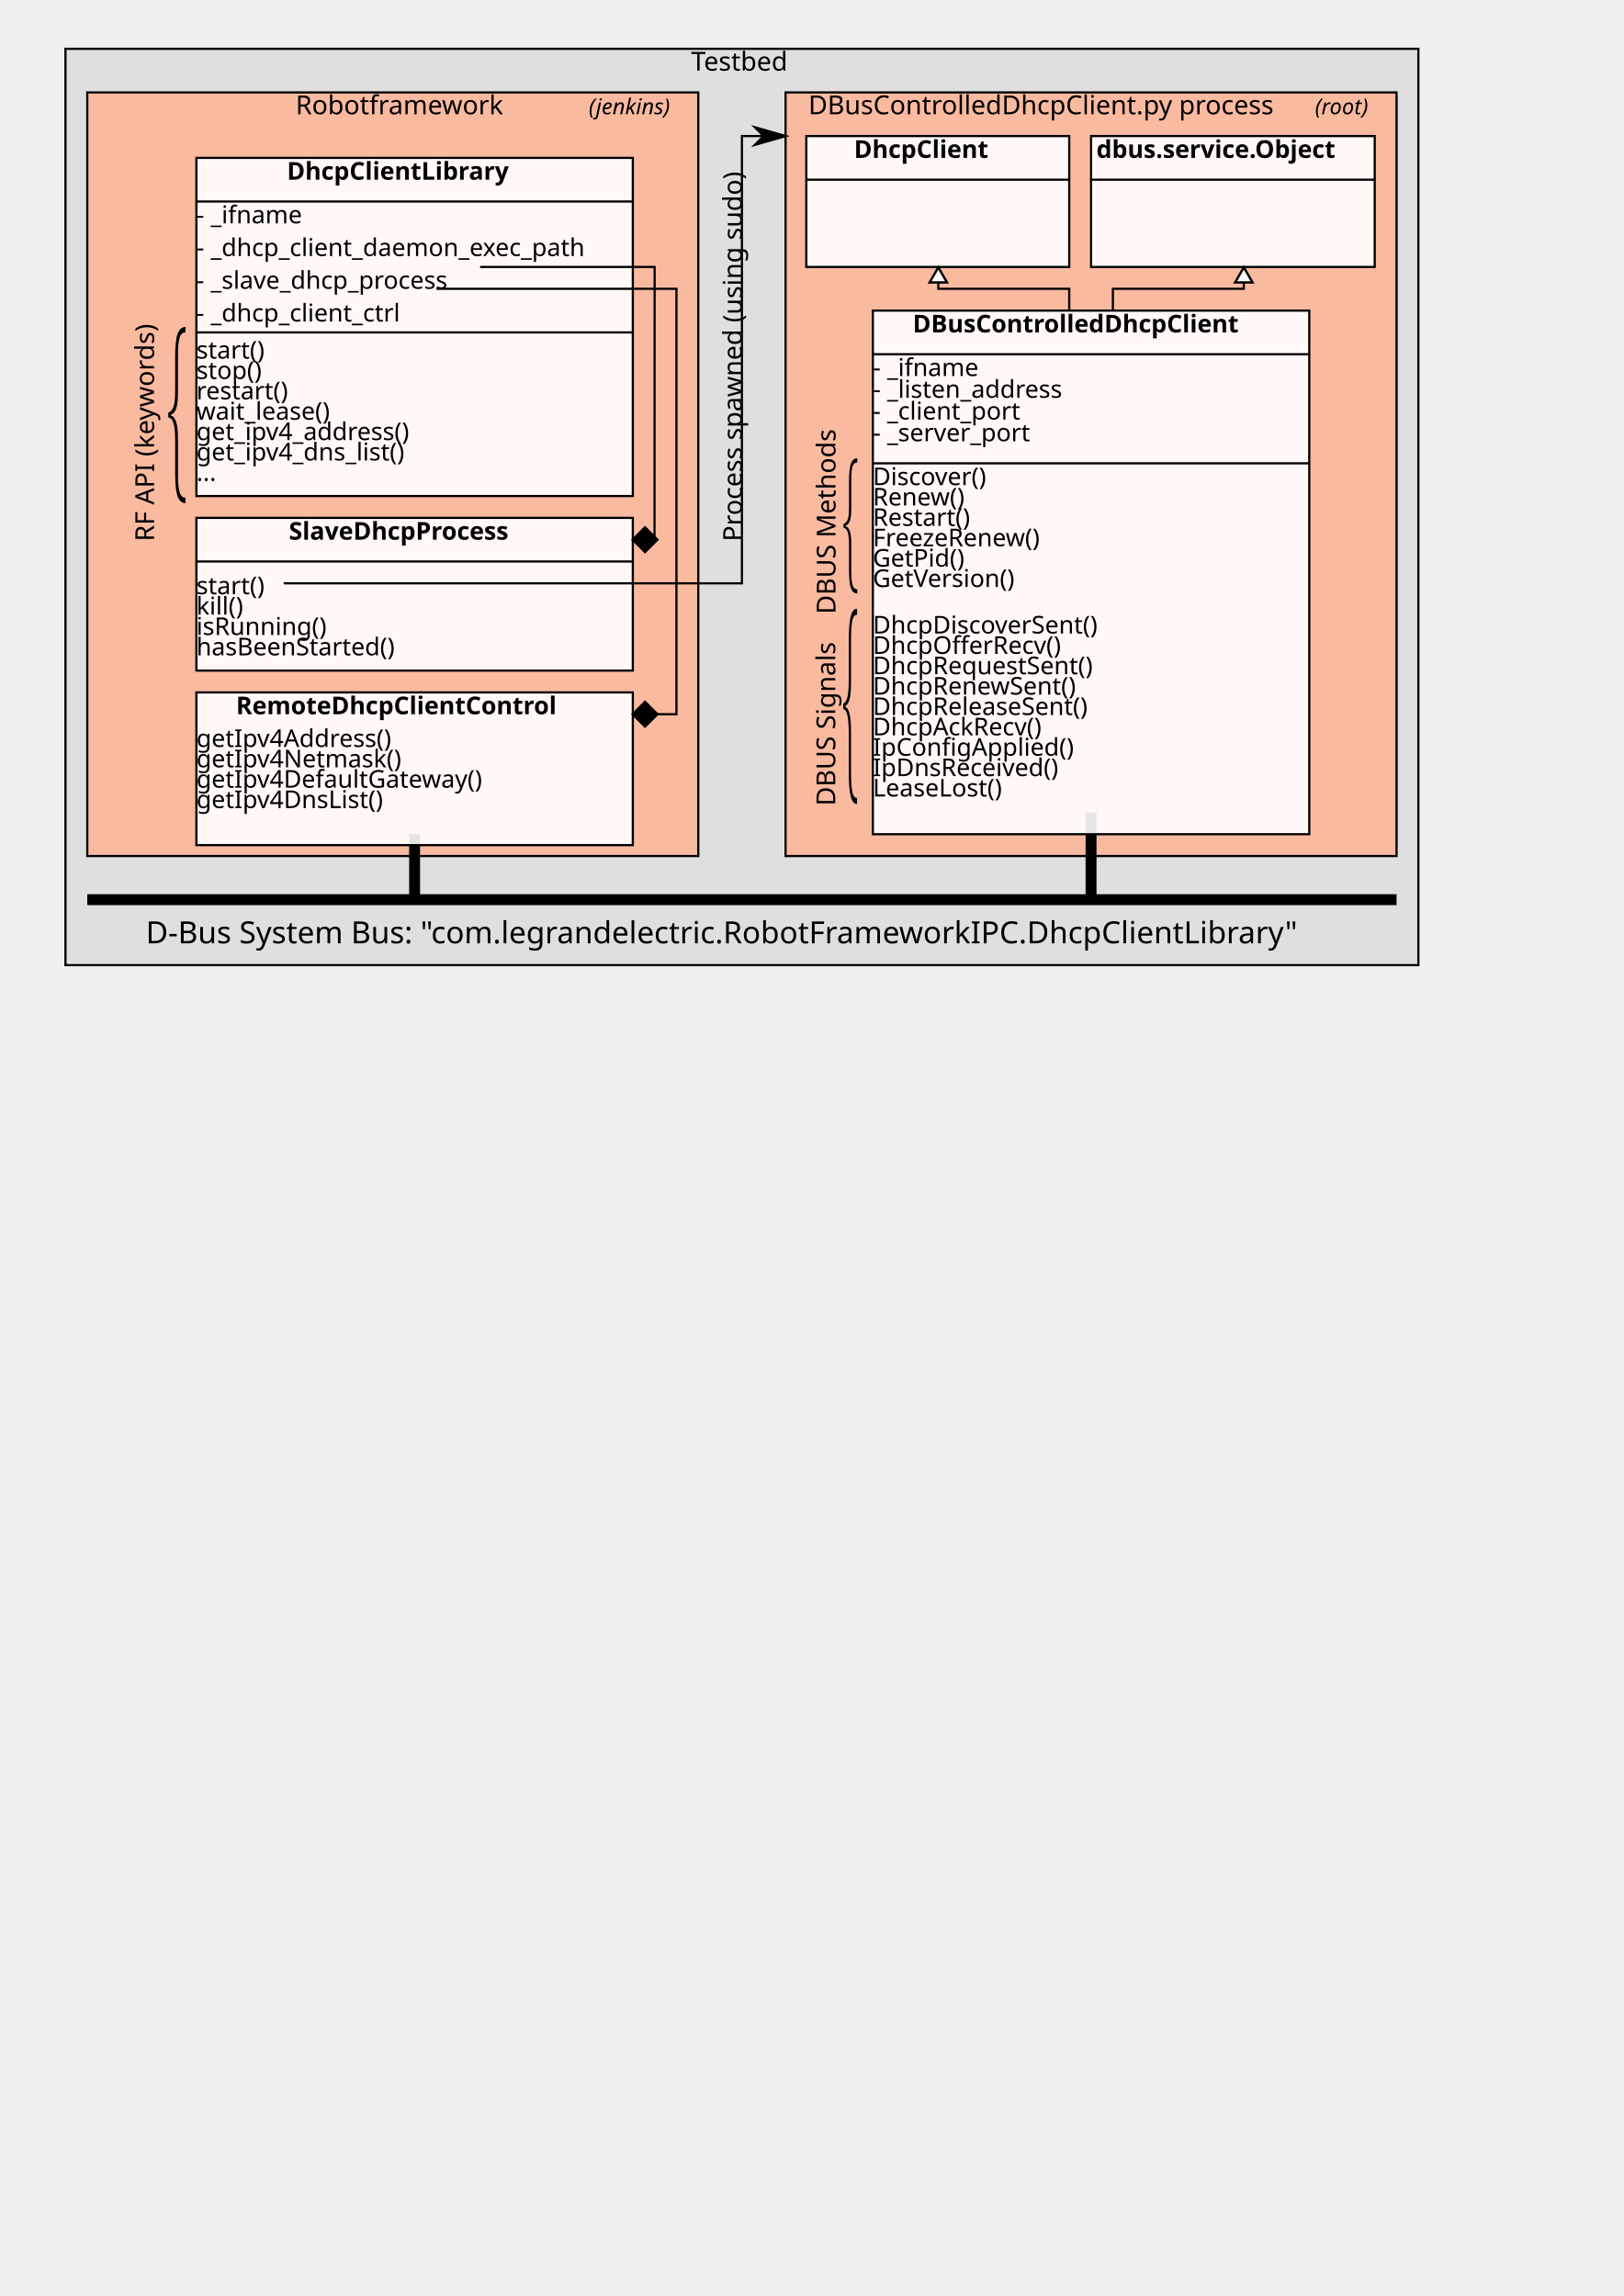
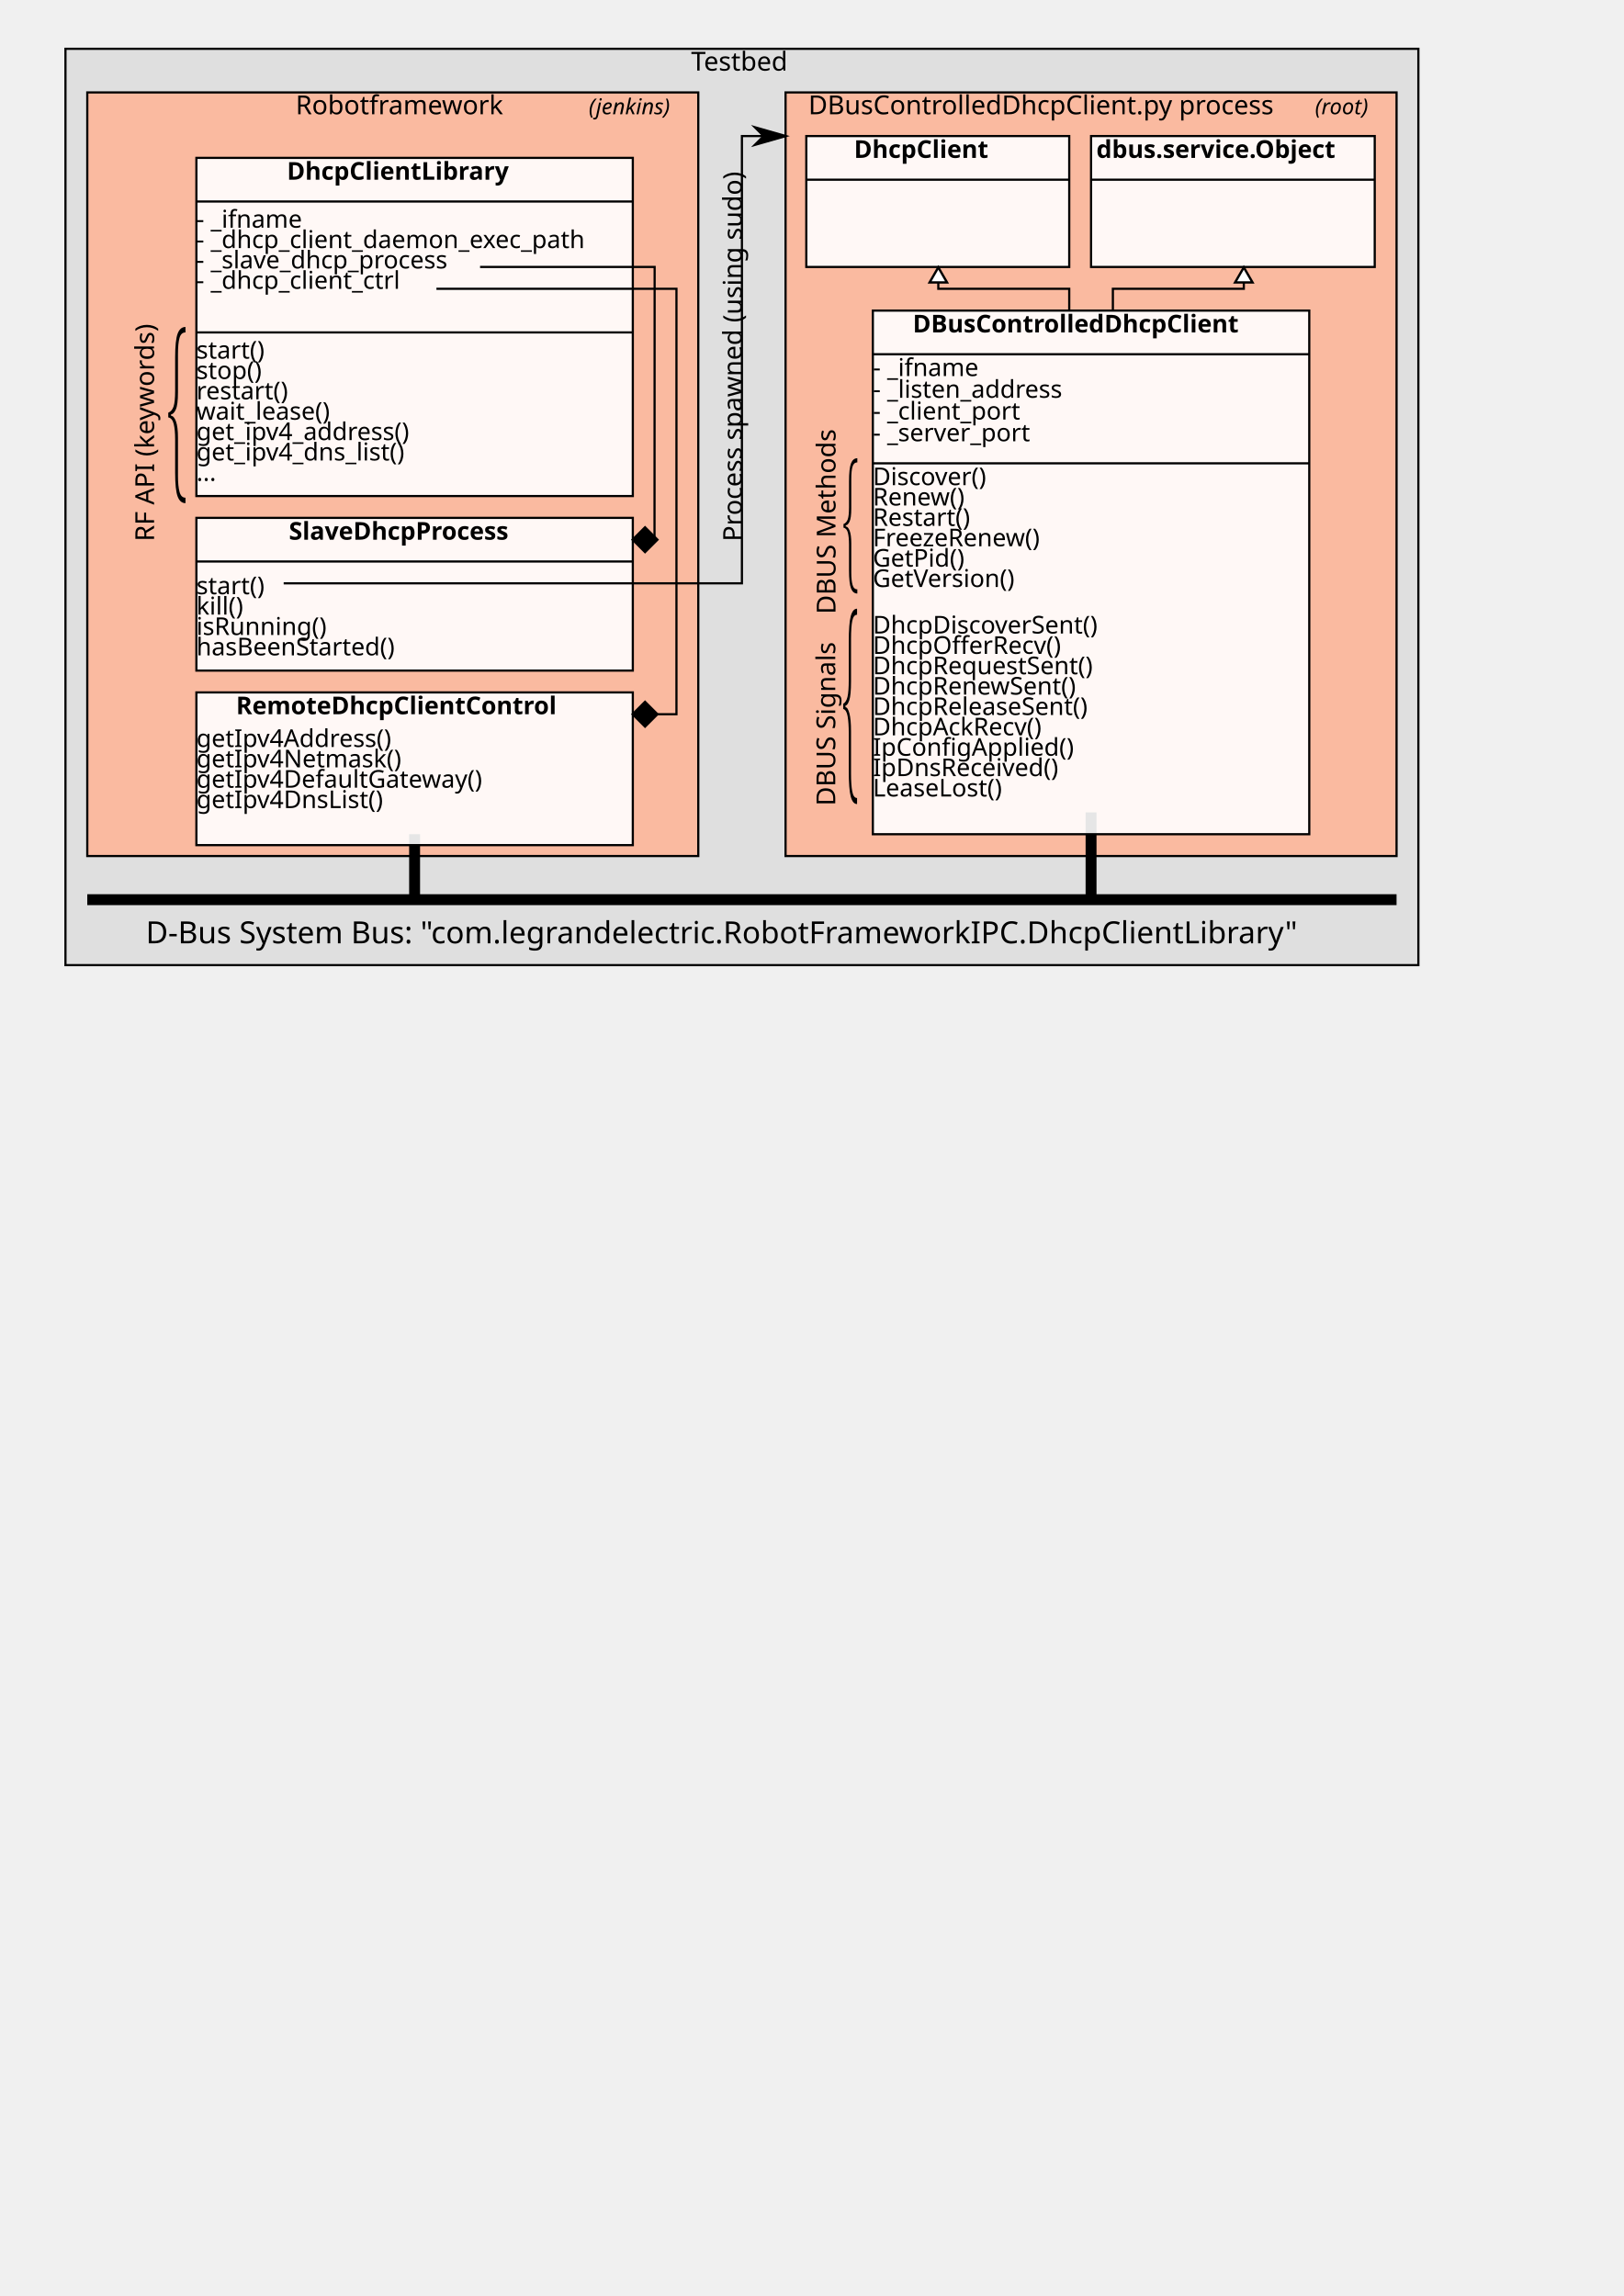
<svg xmlns="http://www.w3.org/2000/svg" xmlns:ns1="http://www.openswatchbook.org/uri/2009/osb" width="744.094" height="1052.362" id="svg2" version="1.1">
  <defs id="defs4">
    <linearGradient id="linearGradient5817" ns1:paint="solid">
      <stop style="stop-color:#000000;stop-opacity:1;" offset="0" id="stop5819" />
    </linearGradient>
    <marker orient="auto" refY="0.0" refX="0.0" id="EmptyTriangleOutL" style="overflow:visible">
      <path id="path4366" d="M 5.77,0.0 L -2.88,5.0 L -2.88,-5.0 L 5.77,0.0 z " style="fill-rule:evenodd;fill:#FFFFFF;stroke:#000000;stroke-width:1.0pt;marker-start:none" transform="scale(0.8) translate(-6,0)" />
    </marker>
    <marker orient="auto" refY="0.0" refX="0.0" id="Arrow1Lend" style="overflow:visible;">
      <path id="path4208" d="M 0.0,0.0 L 5.0,-5.0 L -12.5,0.0 L 5.0,5.0 L 0.0,0.0 z " style="fill-rule:evenodd;stroke:#000000;stroke-width:1.0pt;marker-start:none;" transform="scale(0.8) rotate(180) translate(12.5,0)" />
    </marker>
    <marker orient="auto" refY="0.0" refX="0.0" id="DiamondLend" style="overflow:visible">
      <path id="path4303" d="M 0,-7.071 L -7.071,0 L 0,7.071 L 7.071,0 L 0,-7.071 z " style="fill-rule:evenodd;stroke:#000000;stroke-width:1.0pt;marker-start:none" transform="scale(0.8) translate(-7,0)" />
    </marker>
    <marker orient="auto" refY="0.0" refX="0.0" id="DiamondLstart" style="overflow:visible">
      <path id="path4294" d="M 0,-7.071 L -7.071,0 L 0,7.071 L 7.071,0 L 0,-7.071 z " style="fill-rule:evenodd;stroke:#000000;stroke-width:1.0pt;marker-start:none" transform="scale(0.8) translate(7,0)" />
    </marker>
    <marker orient="auto" refY="0" refX="0" id="DiamondLend-4" style="overflow:visible">
      <path id="path4303-3" d="M 0,-7.071 -7.071,0 0,7.071 7.071,0 0,-7.071 z" style="fill-rule:evenodd;stroke:#000000;stroke-width:1pt;marker-start:none" transform="matrix(0.8,0,0,0.8,-5.6,0)" />
    </marker>
  </defs>
  <g id="layer1">
    <rect style="fill:#dfdfdf;fill-opacity:1;stroke:#000000;stroke-width:1;stroke-miterlimit:4;stroke-opacity:1;stroke-dasharray:none;stroke-dashoffset:0" id="rect2987" width="620" height="420" x="-650" y="22.362" transform="scale(-1,1)" />
    <text xml:space="preserve" style="font-style:normal;font-variant:normal;font-weight:normal;font-stretch:normal;font-size:12px;line-height:125%;font-family:Sans;-inkscape-font-specification:'Sans, Normal';text-align:start;letter-spacing:0px;word-spacing:0px;writing-mode:lr-tb;text-anchor:start;fill:#000000;fill-opacity:1;stroke:none" x="316.718" y="32.362" id="text2993">
      <tspan id="tspan3451" x="316.718" y="32.362">Testbed</tspan>
    </text>
    <rect style="fill:#fabaa0;fill-opacity:1;stroke:#000000;stroke-width:1;stroke-miterlimit:4;stroke-opacity:1;stroke-dasharray:none;stroke-dashoffset:0" id="rect2997" width="280" height="350" x="40" y="42.362" />
    <text xml:space="preserve" style="font-size:12px;font-style:normal;font-variant:normal;font-weight:normal;font-stretch:normal;text-align:start;line-height:125%;letter-spacing:0px;word-spacing:0px;writing-mode:lr-tb;text-anchor:start;fill:#000000;fill-opacity:1;stroke:none;font-family:Sans;-inkscape-font-specification:Sans" x="135.501" y="52.362" id="text2989-1-4">
      <tspan id="tspan3809" x="135.501" y="52.362">Robotframework</tspan>
    </text>
    <rect style="fill:#ffffff;fill-opacity:0.902;stroke:#000000;stroke-width:1;stroke-miterlimit:4;stroke-opacity:1;stroke-dasharray:none;stroke-dashoffset:0" id="rect3813" width="200" height="155" x="90" y="72.362" />
    <text xml:space="preserve" style="font-style:normal;font-variant:normal;font-weight:bold;font-stretch:normal;font-size:11.25px;line-height:125%;font-family:Sans;-inkscape-font-specification:'Sans, Bold';text-align:center;letter-spacing:0px;word-spacing:0px;writing-mode:lr-tb;text-anchor:middle;fill:#000000;fill-opacity:1;stroke:none" x="189.635" y="82.362" id="text2989-1">
      <tspan id="tspan3811" x="189.635" y="82.362">DhcpClientLibrary</tspan>
    </text>
    <path style="fill:none;stroke:#000000;stroke-width:1px;stroke-linecap:butt;stroke-linejoin:miter;stroke-opacity:1" d="m 90,92.362 200,0" id="path3815" />
-     <text xml:space="preserve" style="font-size:11.25px;font-style:normal;font-variant:normal;font-weight:normal;font-stretch:normal;text-align:start;line-height:83%;letter-spacing:0px;word-spacing:0px;writing-mode:lr;text-anchor:start;fill:#000000;fill-opacity:1;stroke:none;font-family:Sans;-inkscape-font-specification:'Sans, Normal';" x="90" y="102.362" id="text2989-1-9">
-       <tspan id="tspan3866" x="90" y="102.362">- _ifname</tspan>
-       <tspan id="tspan3868" x="90" y="117.362">- _dhcp_client_daemon_exec_path</tspan>
-       <tspan id="tspan3870" x="90" y="132.362">- _slave_dhcp_process</tspan>
-       <tspan id="tspan3872" x="90" y="147.362">- _dhcp_client_ctrl</tspan>
+     <text xml:space="preserve" style="font-style:normal;font-variant:normal;font-weight:normal;font-stretch:normal;font-size:11.25px;line-height:83%;font-family:Sans;-inkscape-font-specification:'Sans, Normal';text-align:start;letter-spacing:0px;word-spacing:0px;writing-mode:lr-tb;text-anchor:start;fill:#000000;fill-opacity:1;stroke:none" x="90" y="104.362" id="text7989">
+       <tspan id="tspan7989-1" x="90" y="104.362">- _ifname</tspan>
+       <tspan id="tspan7989-2" x="90" y="113.7">- _dhcp_client_daemon_exec_path</tspan>
+       <tspan id="tspan7989-3" x="90" y="123.037">- _slave_dhcp_process</tspan>
+       <tspan id="tspan7989-4" x="90" y="132.375">- _dhcp_client_ctrl</tspan>
    </text>
    <path style="fill:none;stroke:#000000;stroke-width:1px;stroke-linecap:butt;stroke-linejoin:miter;stroke-opacity:1" d="m 90,152.362 200,0" id="path3815-8" />
    <rect style="fill:#ffffff;fill-opacity:0.902;stroke:#000000;stroke-width:1;stroke-miterlimit:4;stroke-opacity:1;stroke-dasharray:none;stroke-dashoffset:0" id="rect3813-1" width="200" height="70" x="90" y="237.362" />
    <text xml:space="preserve" style="font-style:normal;font-variant:normal;font-weight:bold;font-stretch:normal;font-size:11.25px;line-height:125%;font-family:Sans;-inkscape-font-specification:'Sans, Bold';text-align:center;letter-spacing:0px;word-spacing:0px;writing-mode:lr-tb;text-anchor:middle;fill:#000000;fill-opacity:1;stroke:none" x="190.006" y="247.362" id="text2989-1-7">
      <tspan id="tspan3951" x="190.006" y="247.362">SlaveDhcpProcess</tspan>
    </text>
    <path style="fill:none;stroke:#000000;stroke-width:1px;stroke-linecap:butt;stroke-linejoin:miter;stroke-opacity:1" d="m 90,257.362 200,0" id="path3815-1" />
    <path style="fill:none;stroke:#000000;stroke-width:1px;stroke-linecap:butt;stroke-linejoin:miter;stroke-opacity:1;marker-start:none;marker-end:url(#DiamondLend)" d="m 220,122.362 80,0 -0.057,125 -9.943,0" id="path4020" />
    <rect style="fill:#fabaa0;fill-opacity:1;stroke:#000000;stroke-width:1;stroke-miterlimit:4;stroke-opacity:1;stroke-dasharray:none;stroke-dashoffset:0" id="rect2997-4" width="280" height="350" x="360" y="42.362" />
    <text xml:space="preserve" style="font-style:normal;font-variant:normal;font-weight:normal;font-stretch:normal;font-size:12px;line-height:125%;font-family:Sans;-inkscape-font-specification:'Sans, Normal';text-align:start;letter-spacing:0px;word-spacing:0px;writing-mode:lr-tb;text-anchor:start;fill:#000000;fill-opacity:1;stroke:none" x="370.465" y="52.362" id="text2989-1-4-2">
      <tspan id="tspan3453" x="370.465" y="52.362">DBusControlledDhcpClient.py process</tspan>
    </text>
    <text xml:space="preserve" style="font-size:10px;font-style:oblique;font-variant:normal;font-weight:normal;font-stretch:normal;text-align:end;line-height:125%;letter-spacing:0px;word-spacing:0px;writing-mode:lr-tb;text-anchor:end;fill:#000000;fill-opacity:1;stroke:none;font-family:Sans;-inkscape-font-specification:Sans Oblique" x="320" y="52.362" id="text5245">
      <tspan id="tspan5247" x="320" y="52.362">(jenkins)</tspan>
    </text>
    <text xml:space="preserve" style="font-size:10px;font-style:oblique;font-variant:normal;font-weight:normal;font-stretch:normal;text-align:end;line-height:125%;letter-spacing:0px;word-spacing:0px;writing-mode:lr-tb;text-anchor:end;fill:#000000;fill-opacity:1;stroke:none;font-family:Sans;-inkscape-font-specification:Sans Oblique" x="640" y="52.362" id="text5245-2">
      <tspan id="tspan5270" x="640" y="52.362">(root)</tspan>
    </text>
    <path style="fill:none;stroke:#000000;stroke-width:1px;stroke-linecap:butt;stroke-linejoin:miter;stroke-opacity:1;marker-end:url(#Arrow1Lend)" d="m 130,267.362 210,0 0,-205 20,0" id="path5014" />
    <g transform="matrix(0,-0.7376183,0.7376183,0,-688.5487,230.8098)" id="layer1-7">
      <g id="text2987" style="font-size:78.596px;font-style:normal;font-weight:normal;line-height:125%;letter-spacing:0px;word-spacing:0px;fill:#000000;fill-opacity:1;stroke:none;font-family:Sans" transform="matrix(0,-0.633725,-1.57797,0,0,0)">
        <path id="path2985" style="font-variant:normal;font-stretch:normal;text-align:start;line-height:125%;text-anchor:start;font-family:NSimSun" d="m -1637.951,-33.934 c -2.661,0.205 -4.452,1.075 -5.373,2.61 -0.921,1.535 -1.382,3.531 -1.382,5.987 l 0,13.202 c 0,4.503 -0.819,7.624 -2.456,9.364 -1.637,1.74 -4.196,2.61 -7.675,2.61 l 0,-2.149 c 2.865,-4.3e-6 4.81,-0.768 5.833,-2.303 1.023,-1.535 1.535,-3.633 1.535,-6.294 l 0,-15.044 c 0,-2.865 0.665,-5.015 1.996,-6.447 1.33,-1.433 2.917,-2.149 4.759,-2.149 l 0,-0.614 c -1.637,2.9e-5 -3.172,-0.614 -4.605,-1.842 -1.433,-1.228 -2.149,-3.479 -2.149,-6.754 l 0,-15.044 c 0,-2.865 -0.512,-5.015 -1.535,-6.447 -1.023,-1.433 -2.968,-2.149 -5.833,-2.149 l 0,-2.149 c 3.479,6.3e-5 6.038,0.87 7.675,2.61 1.637,1.74 2.456,4.861 2.456,9.364 l 0,13.202 c 0,2.866 0.512,4.912 1.535,6.14 1.023,1.228 2.763,2.047 5.219,2.456 z" />
      </g>
    </g>
    <text xml:space="preserve" style="font-size:12px;font-style:normal;font-variant:normal;font-weight:normal;font-stretch:normal;text-align:center;line-height:125%;letter-spacing:0px;word-spacing:0px;writing-mode:lr-tb;text-anchor:middle;fill:#000000;fill-opacity:1;stroke:none;font-family:Sans;-inkscape-font-specification:Sans" x="-190.49" y="70.601" id="text2989-1-4-6" transform="matrix(0,-1,1,0,0,0)">
      <tspan id="tspan5314" x="-190.49" y="70.601">RF API (keywords)</tspan>
    </text>
    <text xml:space="preserve" style="font-size:12px;font-style:normal;font-variant:normal;font-weight:normal;font-stretch:normal;text-align:center;line-height:125%;letter-spacing:0px;word-spacing:0px;writing-mode:lr-tb;text-anchor:middle;fill:#000000;fill-opacity:1;stroke:none;font-family:Sans;-inkscape-font-specification:Sans" x="-155.602" y="340" id="text2989-1-4-6-8" transform="matrix(0,-1,1,0,0,0)">
      <tspan id="tspan5337" x="-155.602" y="340">Process spawned (using sudo)</tspan>
    </text>
    <path style="fill:none;stroke:#000000;stroke-width:5;stroke-linecap:butt;stroke-linejoin:miter;stroke-miterlimit:4;stroke-opacity:1;stroke-dasharray:none" d="m 40,412.362 600,0" id="path5339" />
    <path style="fill:none;stroke:#000000;stroke-width:5;stroke-linecap:butt;stroke-linejoin:miter;stroke-miterlimit:4;stroke-dasharray:none;stroke-opacity:1" d="m 190,412.362 0,-30" id="path5341" />
    <path style="fill:none;stroke:#000000;stroke-width:5;stroke-linecap:butt;stroke-linejoin:miter;stroke-miterlimit:4;stroke-opacity:1;stroke-dasharray:none" d="m 500,412.362 0,-40" id="path5343" />
    <rect style="fill:#ffffff;fill-opacity:0.902;stroke:#000000;stroke-width:1;stroke-miterlimit:4;stroke-opacity:1;stroke-dasharray:none;stroke-dashoffset:0" id="rect3813-1-2" width="200" height="70" x="90" y="317.362" />
    <text xml:space="preserve" style="font-style:normal;font-variant:normal;font-weight:bold;font-stretch:normal;font-size:11.25px;line-height:125%;font-family:Sans;-inkscape-font-specification:'Sans, Bold';text-align:center;letter-spacing:0px;word-spacing:0px;writing-mode:lr-tb;text-anchor:middle;fill:#000000;fill-opacity:1;stroke:none" x="188.924" y="327.362" id="text2989-1-7-7">
      <tspan id="tspan5372" x="188.924" y="327.362">RemoteDhcpClientControl</tspan>
    </text>
    <path style="fill:none;stroke:#000000;stroke-width:1px;stroke-linecap:butt;stroke-linejoin:miter;stroke-opacity:1;marker-start:none;marker-end:url(#DiamondLend)" d="m 200,132.362 110,0 0,195 -20,0" id="path4020-1" />
    <text xml:space="preserve" style="font-size:14px;font-style:normal;font-variant:normal;font-weight:normal;font-stretch:normal;text-align:center;line-height:125%;letter-spacing:0px;word-spacing:0px;writing-mode:lr-tb;text-anchor:middle;fill:#000000;fill-opacity:1;stroke:none;font-family:Sans;-inkscape-font-specification:Sans" x="339.791" y="432.362" id="text5436">
      <tspan id="tspan5440" x="339.791" y="432.362">D-Bus System Bus: "com.legrandelectric.RobotFrameworkIPC.DhcpClientLibrary"</tspan>
    </text>
    <rect style="fill:#ffffff;fill-opacity:0.902;stroke:#000000;stroke-width:1;stroke-miterlimit:4;stroke-opacity:1;stroke-dasharray:none;stroke-dashoffset:0" id="rect3813-13" width="200" height="240" x="400" y="142.362" />
    <text xml:space="preserve" style="font-style:normal;font-variant:normal;font-weight:bold;font-stretch:normal;font-size:11.25px;line-height:125%;font-family:Sans;-inkscape-font-specification:'Sans, Bold';text-align:center;letter-spacing:0px;word-spacing:0px;writing-mode:lr-tb;text-anchor:middle;fill:#000000;fill-opacity:1;stroke:none" x="500.267" y="152.362" id="text2989-1-8">
      <tspan id="tspan3096" x="500.267" y="152.362">DBusControlledDhcpClient</tspan>
    </text>
    <path style="fill:none;stroke:#000000;stroke-width:1px;stroke-linecap:butt;stroke-linejoin:miter;stroke-opacity:1" d="m 400,162.362 200,0" id="path3815-4" />
    <text xml:space="preserve" style="font-size:11.25px;font-style:normal;font-variant:normal;font-weight:normal;font-stretch:normal;text-align:start;line-height:83%;letter-spacing:0px;word-spacing:0px;writing-mode:lr;text-anchor:start;fill:#000000;fill-opacity:1;stroke:none;font-family:Sans;-inkscape-font-specification:'Sans, Normal';" x="400" y="172.362" id="text2989-1-9-2">
      <tspan id="tspan5555" x="400" y="172.362">- _ifname</tspan>
      <tspan id="tspan5557" x="400" y="182.322">- _listen_address</tspan>
      <tspan id="tspan5559" x="400" y="192.282">- _client_port</tspan>
      <tspan id="tspan5561" x="400" y="202.242">- _server_port</tspan>
    </text>
    <path style="fill:none;stroke:#000000;stroke-width:1px;stroke-linecap:butt;stroke-linejoin:miter;stroke-opacity:1" d="m 400,212.362 200,0" id="path3815-8-1" />
    <text xml:space="preserve" style="font-style:normal;font-variant:normal;font-weight:normal;font-stretch:normal;font-size:11.25px;line-height:83%;font-family:Sans;-inkscape-font-specification:'Sans, Normal';text-align:start;letter-spacing:0px;word-spacing:0px;writing-mode:lr-tb;text-anchor:start;fill:#000000;fill-opacity:1;stroke:none" x="400" y="222.362" id="text2989-1-9-8-9">
      <tspan id="tspan2989-1" x="400" y="222.362">Discover()</tspan>
      <tspan id="tspan2989-2" x="400" y="231.7">Renew()</tspan>
      <tspan id="tspan2989-3" x="400" y="241.037">Restart()</tspan>
      <tspan id="tspan2989-4" x="400" y="250.375">FreezeRenew()</tspan>
      <tspan id="tspan2989-5" x="400" y="259.712">GetPid()</tspan>
      <tspan id="tspan2989-6" x="400" y="269.05">GetVersion()</tspan>
    </text>
    <path id="path2985-2" style="font-size:78.596px;font-style:normal;font-variant:normal;font-weight:normal;font-stretch:normal;text-align:start;line-height:125%;letter-spacing:0px;word-spacing:0px;text-anchor:start;fill:#000000;fill-opacity:1;stroke:none;font-family:NSimSun" d="m 386.538,241.859 c 1,0.183 1.674,0.96 2.02,2.332 0.346,1.372 0.519,3.155 0.519,5.351 l 0,11.799 c 0,4.024 0.308,6.814 0.923,8.369 0.616,1.555 1.577,2.332 2.885,2.332 l 0,-1.921 c -1.077,0 -1.808,-0.686 -2.193,-2.058 -0.385,-1.372 -0.577,-3.247 -0.577,-5.625 l 0,-13.445 c 0,-2.561 -0.25,-4.482 -0.75,-5.762 -0.5,-1.28 -1.096,-1.921 -1.789,-1.921 l 0,-0.549 c 0.616,3e-5 1.193,-0.549 1.731,-1.646 0.539,-1.098 0.808,-3.11 0.808,-6.037 l 0,-13.445 c 0,-2.561 0.192,-4.482 0.577,-5.762 0.385,-1.28 1.116,-1.921 2.193,-1.921 l 0,-1.921 c -1.308,6e-5 -2.27,0.777 -2.885,2.332 -0.616,1.555 -0.923,4.345 -0.923,8.369 l 0,11.799 c 0,2.561 -0.192,4.39 -0.577,5.488 -0.385,1.098 -1.039,1.829 -1.962,2.195 z" />
    <text xml:space="preserve" style="font-size:12px;font-style:normal;font-variant:normal;font-weight:normal;font-stretch:normal;text-align:center;line-height:125%;letter-spacing:0px;word-spacing:0px;writing-mode:lr-tb;text-anchor:middle;fill:#000000;fill-opacity:1;stroke:none;font-family:Sans;-inkscape-font-specification:Sans" x="-231.267" y="382.885" id="text2989-1-4-6-86" transform="matrix(0,-1,1,0,0,0)">
      <tspan id="tspan5553" x="-231.267" y="382.885">DBUS Methods</tspan>
    </text>
    <rect style="fill:#ffffff;fill-opacity:0.902;stroke:#000000;stroke-width:1;stroke-miterlimit:4;stroke-opacity:1;stroke-dasharray:none;stroke-dashoffset:0" id="rect3813-13-2" width="120.499" height="60" x="369.501" y="62.362" />
    <text xml:space="preserve" style="font-style:normal;font-variant:normal;font-weight:bold;font-stretch:normal;font-size:11.25px;line-height:125%;font-family:Sans;-inkscape-font-specification:'Sans, Bold';text-align:center;letter-spacing:0px;word-spacing:0px;writing-mode:lr-tb;text-anchor:middle;fill:#000000;fill-opacity:1;stroke:none" x="429.459" y="72.362" id="text2989-1-8-4">
      <tspan id="tspan5598" x="429.459" y="72.362">DhcpClient</tspan>
    </text>
    <rect style="fill:#ffffff;fill-opacity:0.902;stroke:#000000;stroke-width:1;stroke-miterlimit:4;stroke-dasharray:none;stroke-dashoffset:0;stroke-opacity:1" id="rect3813-13-6" width="130" height="60" x="500" y="62.362" />
    <text xml:space="preserve" style="font-style:normal;font-variant:normal;font-weight:bold;font-stretch:normal;font-size:11.25px;line-height:125%;font-family:Sans;-inkscape-font-specification:'Sans, Bold';text-align:center;letter-spacing:0px;word-spacing:0px;writing-mode:lr-tb;text-anchor:middle;fill:#000000;fill-opacity:1;stroke:none" x="564.504" y="72.362" id="text2989-1-8-5">
      <tspan id="tspan5600" x="564.504" y="72.362">dbus.service.Object</tspan>
    </text>
    <path style="fill:none;stroke:#000000;stroke-width:1px;stroke-linecap:butt;stroke-linejoin:miter;stroke-opacity:1" d="m 370,82.362 120,0" id="path3815-4-9" />
    <path style="fill:none;stroke:#000000;stroke-width:1px;stroke-linecap:butt;stroke-linejoin:miter;stroke-opacity:1" d="m 499.96,82.362 130.04,0" id="path3815-4-0" />
    <path style="fill:none;stroke:#000000;stroke-width:1px;stroke-linecap:butt;stroke-linejoin:miter;stroke-opacity:1;marker-end:url(#EmptyTriangleOutL)" d="m 490,142.362 0,-10 -60,0 0,-10" id="path5627" />
    <path style="fill:none;stroke:#000000;stroke-width:1px;stroke-linecap:butt;stroke-linejoin:miter;stroke-opacity:1;marker-end:url(#EmptyTriangleOutL)" d="m 510,142.362 0,-10 60,-1e-5 0,-10" id="path5629" />
    <text xml:space="preserve" style="font-style:normal;font-variant:normal;font-weight:normal;font-stretch:normal;font-size:11.25px;line-height:83%;font-family:Sans;-inkscape-font-specification:'Sans, Normal';text-align:start;letter-spacing:0px;word-spacing:0px;writing-mode:lr-tb;text-anchor:start;fill:#000000;fill-opacity:1;stroke:none" x="400" y="290.362" id="text3000-1-9-8-9-0">
      <tspan id="tspan3000-1" x="400" y="290.362">DhcpDiscoverSent()</tspan>
      <tspan id="tspan3-3000-2" x="400" y="299.7">DhcpOfferRecv()</tspan>
      <tspan id="tspan3000-3" x="400" y="309.037">DhcpRequestSent()</tspan>
      <tspan id="tspan3000-4" x="400" y="318.375">DhcpRenewSent()</tspan>
      <tspan id="tspan3000-5" x="400" y="327.712">DhcpReleaseSent()</tspan>
      <tspan id="tspan3000-6" x="400" y="337.05">DhcpAckRecv()</tspan>
      <tspan id="tspan3000-7" x="400" y="346.387">IpConfigApplied()</tspan>
      <tspan id="tspan3000-8" x="400" y="355.725">IpDnsReceived()</tspan>
      <tspan id="tspan3000-9" x="400" y="365.062">LeaseLost()</tspan>
    </text>
    <path id="path2985-2-4" style="font-size:78.596px;font-style:normal;font-variant:normal;font-weight:normal;font-stretch:normal;text-align:start;line-height:125%;letter-spacing:0px;word-spacing:0px;text-anchor:start;fill:#000000;fill-opacity:1;stroke:none;font-family:NSimSun" d="m 386.422,324.953 c 1,0.264 1.674,1.387 2.02,3.368 0.346,1.981 0.519,4.556 0.519,7.726 l 0,17.036 c 0,5.811 0.308,9.839 0.923,12.084 0.616,2.245 1.577,3.368 2.885,3.368 l 0,-2.773 c -1.077,0 -1.808,-0.991 -2.193,-2.971 C 390.192,360.809 390,358.101 390,354.668 l 0,-19.414 c 0,-3.698 -0.25,-6.471 -0.75,-8.32 -0.5,-1.849 -1.096,-2.773 -1.789,-2.773 l 0,-0.792 c 0.616,4e-5 1.193,-0.792 1.731,-2.377 0.539,-1.585 0.808,-4.49 0.808,-8.716 l 0,-19.413 c 0,-3.698 0.192,-6.471 0.577,-8.32 0.385,-1.849 1.116,-2.773 2.193,-2.773 l 0,-2.773 c -1.308,9e-5 -2.27,1.123 -2.885,3.368 -0.616,2.245 -0.923,6.273 -0.923,12.084 l 0,17.036 c 0,3.698 -0.192,6.339 -0.577,7.924 -0.385,1.585 -1.039,2.641 -1.962,3.17 z" />
    <text xml:space="preserve" style="font-size:12px;font-style:normal;font-variant:normal;font-weight:normal;font-stretch:normal;text-align:center;line-height:125%;letter-spacing:0px;word-spacing:0px;writing-mode:lr-tb;text-anchor:middle;fill:#000000;fill-opacity:1;stroke:none;font-family:Sans;-inkscape-font-specification:Sans" x="-323.996" y="382.77" id="text2989-1-4-6-86-4" transform="matrix(0,-1,1,0,0,0)">
      <tspan id="tspan6089" x="-323.996" y="382.77">DBUS Signals</tspan>
    </text>
    <text xml:space="preserve" style="font-style:normal;font-variant:normal;font-weight:normal;font-stretch:normal;font-size:11.25px;line-height:83%;font-family:Sans;-inkscape-font-specification:'Sans, Normal';text-align:start;letter-spacing:0px;word-spacing:0px;writing-mode:lr-tb;text-anchor:start;fill:#000000;fill-opacity:1;stroke:none" x="90" y="164.362" id="text5831">
      <tspan id="tspan5833" x="90" y="164.362">start()</tspan>
      <tspan id="tspan5833-1" x="90" y="173.7">stop()</tspan>
      <tspan id="tspan5833-1-6" x="90" y="183.037">restart()</tspan>
      <tspan id="tspan5833-1-6-5" x="90" y="192.375">wait_lease()</tspan>
      <tspan id="tspan5833-1-6-5-0" x="90" y="201.712">get_ipv4_address()</tspan>
      <tspan id="tspan5833-1-6-5-0-3" x="90" y="211.05">get_ipv4_dns_list()</tspan>
      <tspan id="text5831-0-3-2-7-1-6" x="90" y="220.387">...</tspan>
    </text>
    <text xml:space="preserve" style="font-style:normal;font-variant:normal;font-weight:normal;font-stretch:normal;font-size:11.25px;line-height:83%;font-family:Sans;-inkscape-font-specification:'Sans, Normal';text-align:start;letter-spacing:0px;word-spacing:0px;writing-mode:lr-tb;text-anchor:start;fill:#000000;fill-opacity:1;stroke:none" x="90" y="272.362" id="text117">
      <tspan id="tspan5831" x="90" y="272.362">start()</tspan>
      <tspan id="tspan5831-1" x="90" y="281.7">kill()</tspan>
      <tspan id="tspan5831-2" x="90" y="291.037">isRunning()</tspan>
      <tspan id="tspan5831-3" x="90" y="300.375">hasBeenStarted()</tspan>
    </text>
    <text xml:space="preserve" style="font-style:normal;font-variant:normal;font-weight:normal;font-stretch:normal;font-size:11.25px;line-height:83%;font-family:Sans;-inkscape-font-specification:'Sans, Normal';text-align:start;letter-spacing:0px;word-spacing:0px;writing-mode:lr-tb;text-anchor:start;fill:#000000;fill-opacity:1;stroke:none" x="90" y="342.362" id="text666">
      <tspan id="tspan6666-1" x="90" y="342.362">getIpv4Address()</tspan>
      <tspan id="tspan6666-2" x="90" y="351.7">getIpv4Netmask()</tspan>
      <tspan id="tspan6666-3" x="90" y="361.037">getIpv4DefaultGateway()</tspan>
      <tspan id="tspan6666-4" x="90" y="370.375">getIpv4DnsList()</tspan>
    </text>
  </g>
</svg>
